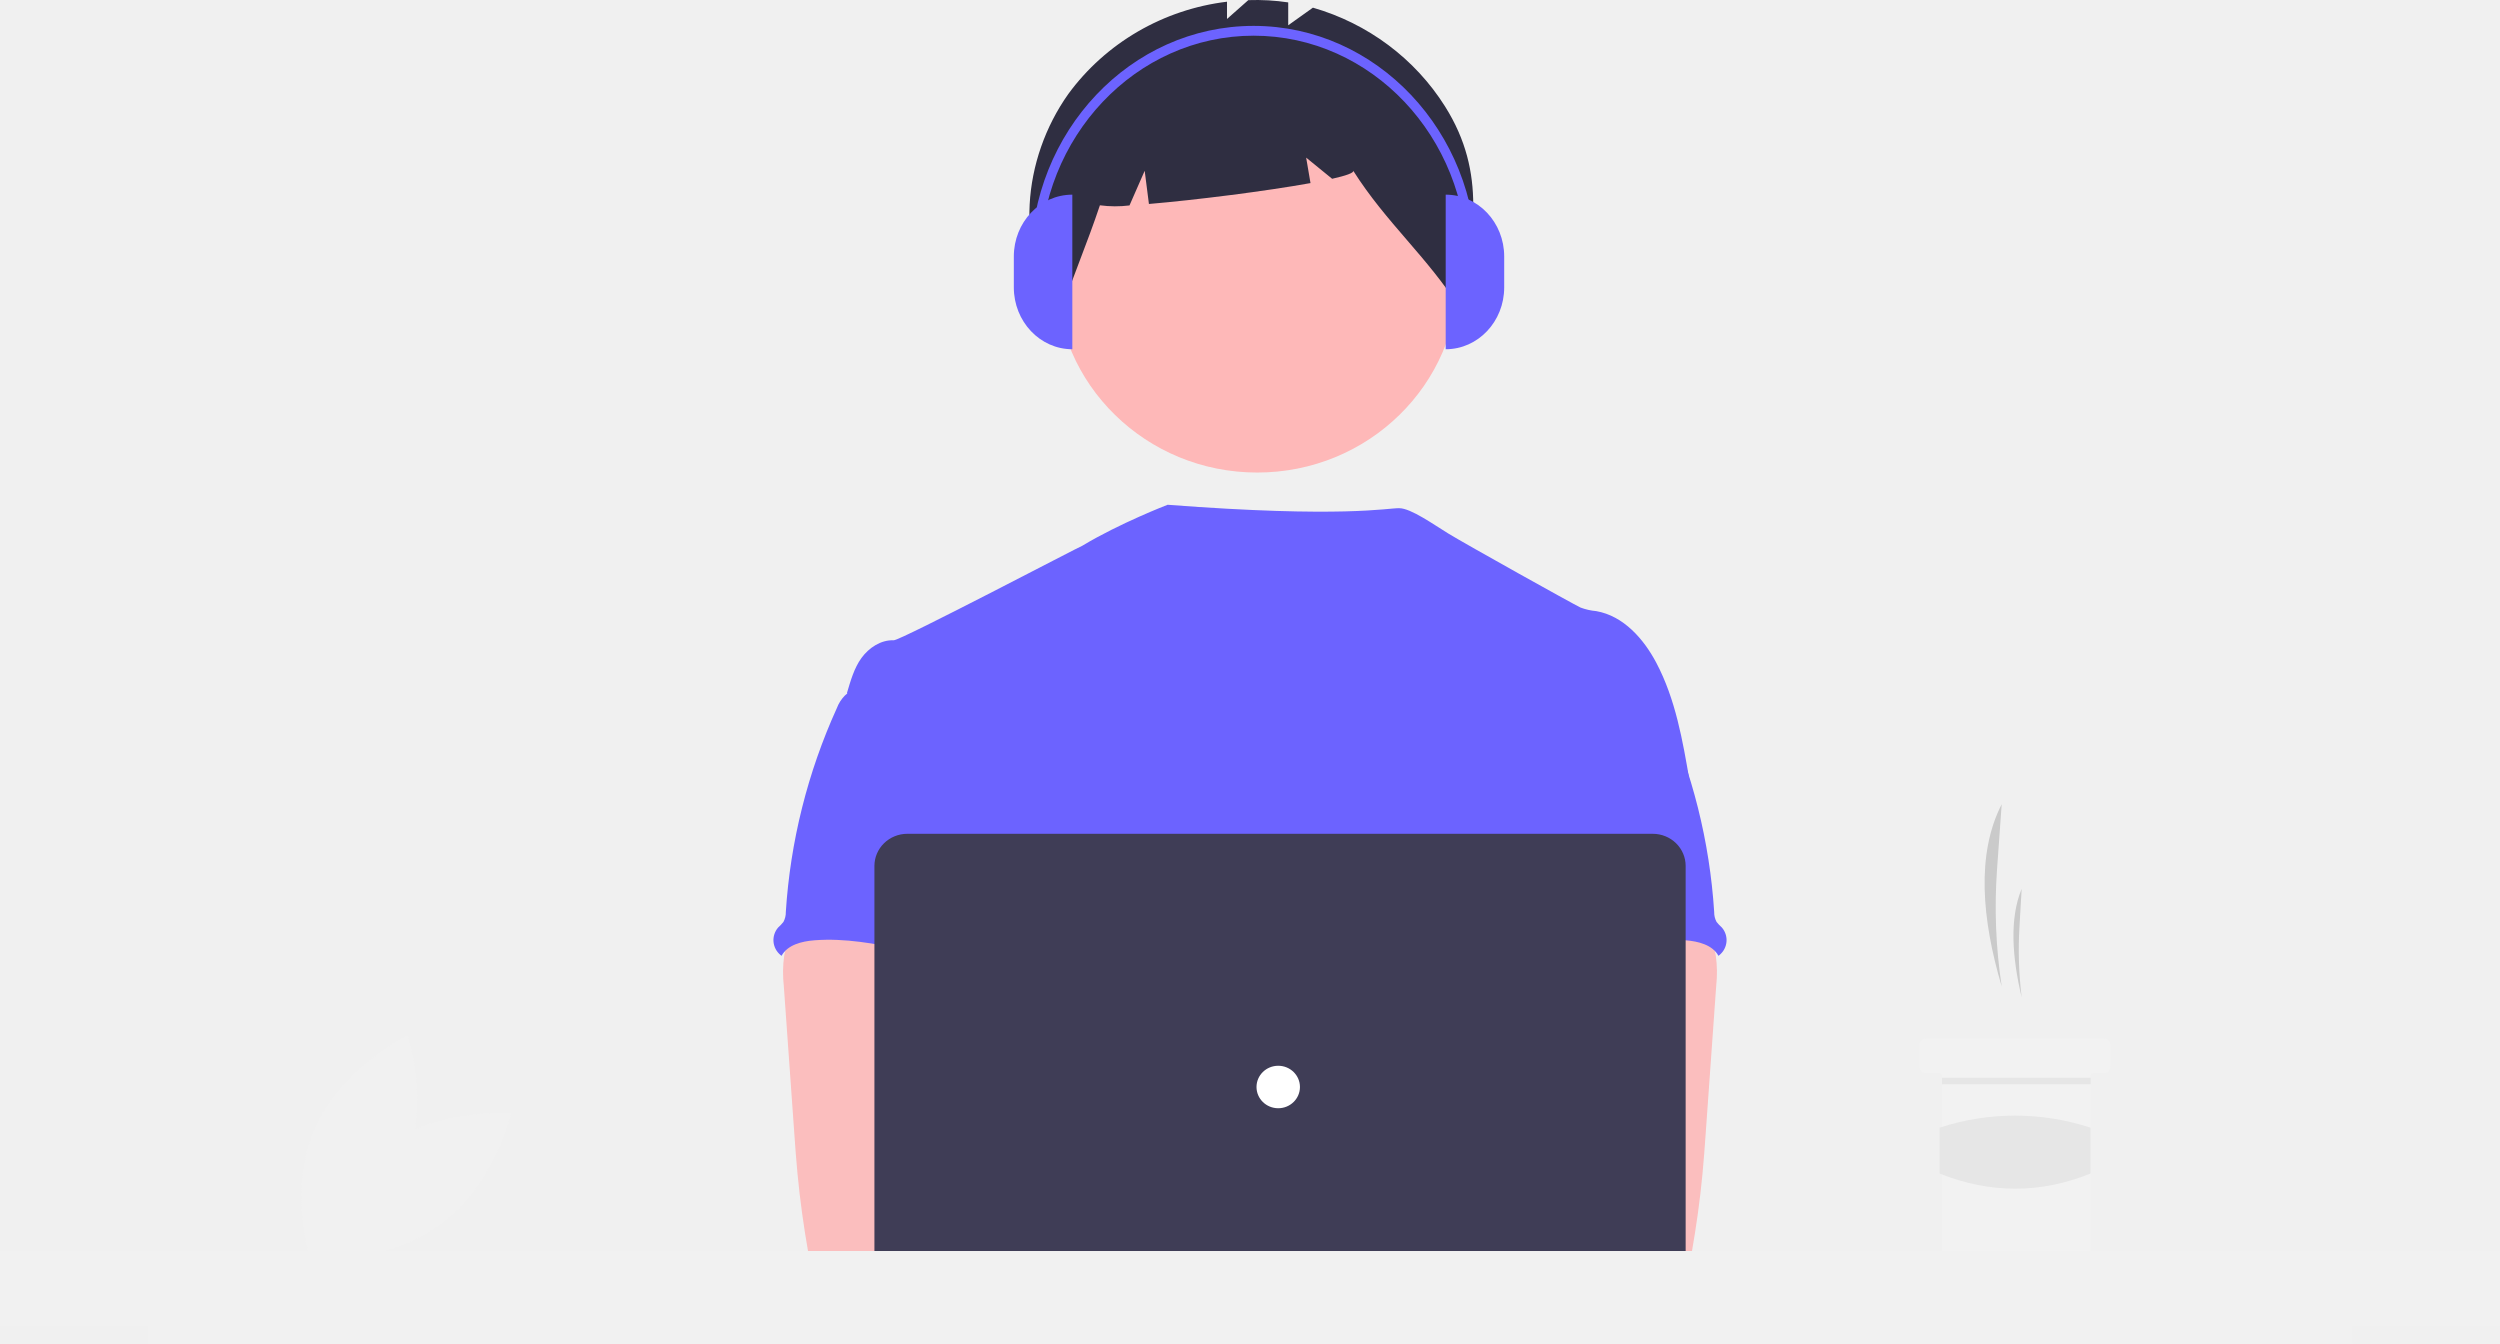
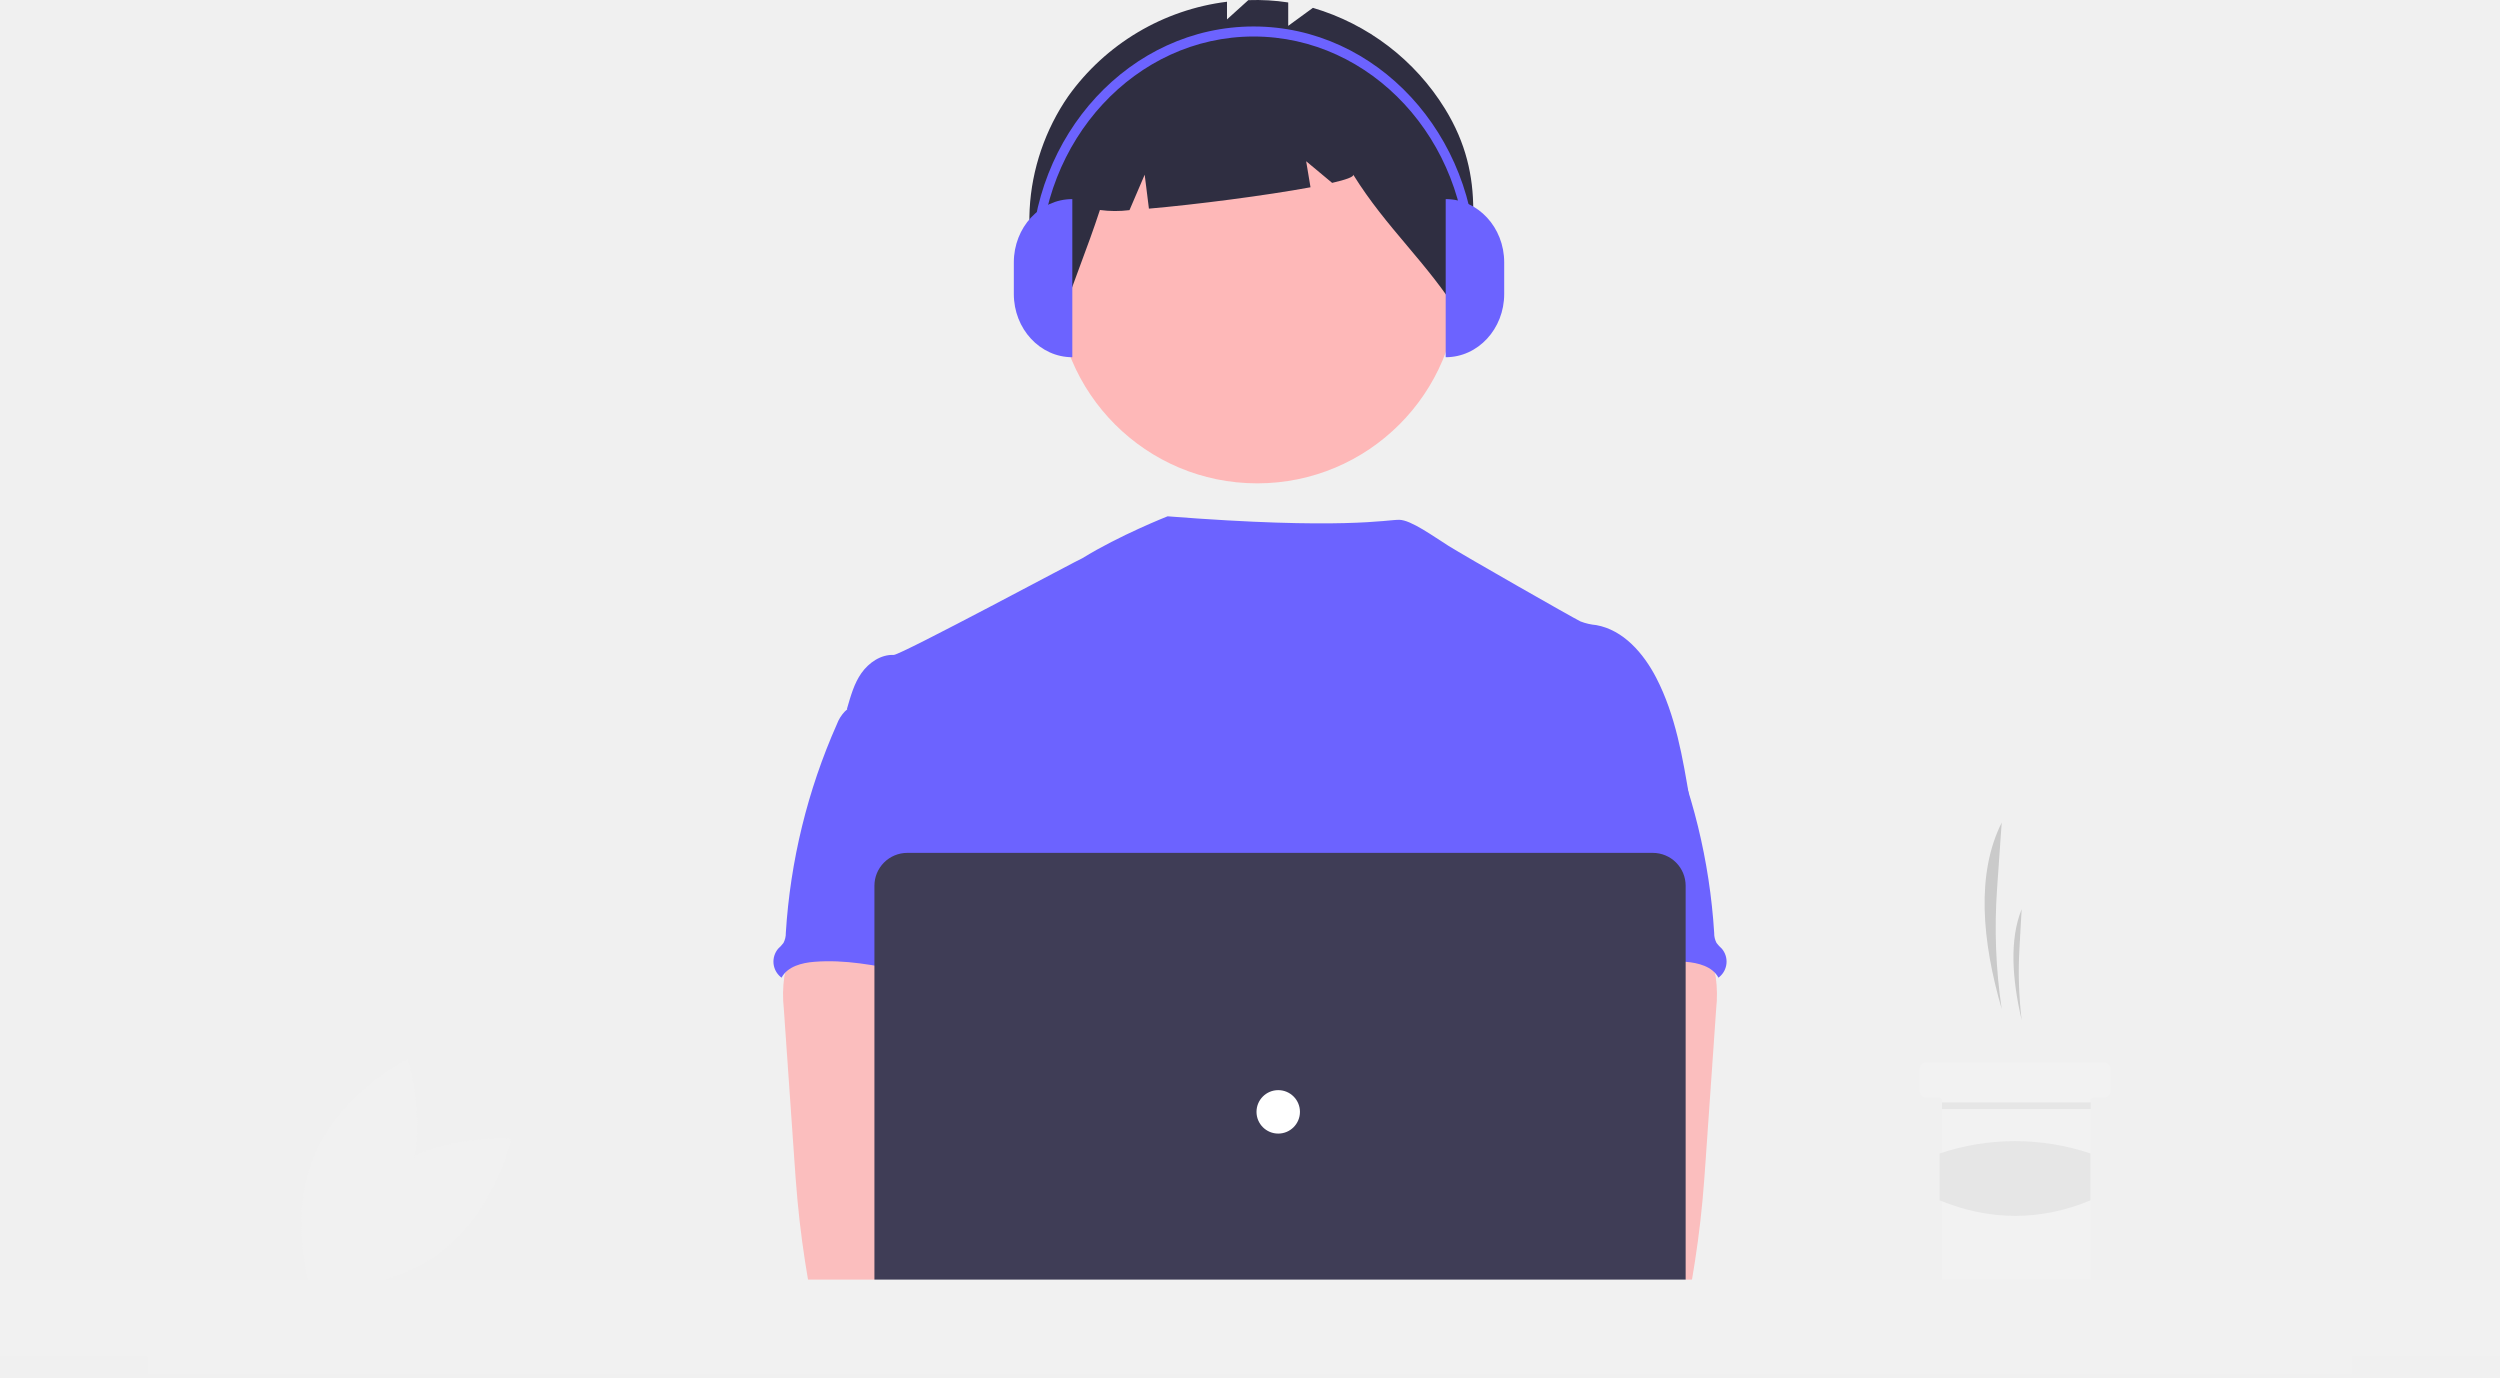
- <svg xmlns="http://www.w3.org/2000/svg" width="521" height="280" viewBox="0 0 521 280" fill="none">
-   <path d="M79.477 239.248C67.907 247.68 64.628 262.515 64.628 262.515C64.628 262.515 80.107 263.68 91.676 255.248C103.246 246.817 106.524 231.982 106.524 231.982C106.524 231.982 91.046 230.817 79.477 239.248Z" fill="#F1F1F1" />
-   <path d="M84.296 243.207C78.735 256.225 64.81 262.934 64.81 262.934C64.81 262.934 59.899 248.535 65.46 235.517C71.02 222.499 84.945 215.791 84.945 215.791C84.945 215.791 89.856 230.189 84.296 243.207Z" fill="#F1F1F1" />
-   <path d="M417.155 205.573C415.925 197.478 415.601 189.276 416.186 181.112L417.155 167.601C411.818 177.983 413.024 191.647 417.155 205.573V205.573Z" fill="#CACACA" />
-   <path d="M421.316 207.834C420.724 203.003 420.568 198.131 420.85 193.273L421.316 185.231C418.748 191.411 419.329 199.544 421.316 207.834Z" fill="#CACACA" />
-   <path d="M439.814 217.78V222.3C439.812 222.66 439.665 223.003 439.406 223.257C439.146 223.511 438.794 223.655 438.427 223.657H436.115C436.054 223.656 435.994 223.668 435.938 223.691C435.881 223.713 435.83 223.746 435.787 223.788C435.744 223.831 435.71 223.88 435.687 223.935C435.664 223.99 435.652 224.049 435.652 224.109V261.177C435.651 261.536 435.504 261.88 435.244 262.134C434.984 262.388 434.633 262.531 434.265 262.533H406.059C405.692 262.533 405.339 262.39 405.079 262.136C404.819 261.881 404.673 261.536 404.672 261.177V224.109C404.672 223.989 404.623 223.874 404.536 223.789C404.45 223.705 404.332 223.657 404.21 223.657H401.436C401.068 223.656 400.715 223.513 400.455 223.259C400.195 223.005 400.049 222.66 400.048 222.3V217.78C400.048 217.602 400.084 217.425 400.153 217.261C400.223 217.096 400.325 216.946 400.454 216.82C400.583 216.694 400.736 216.595 400.904 216.526C401.073 216.458 401.253 216.423 401.436 216.424H438.427C438.794 216.425 439.147 216.568 439.407 216.822C439.666 217.076 439.813 217.421 439.814 217.78Z" fill="#F2F2F2" />
-   <path d="M435.694 224.606H404.714V225.962H435.694V224.606Z" fill="#E6E6E6" />
-   <path d="M435.652 244.562C425.286 248.756 414.806 248.802 404.21 244.562V235.007C414.411 231.658 425.452 231.658 435.652 235.007V244.562Z" fill="#E6E6E6" />
-   <path d="M262.005 98.479C285.147 98.479 303.907 80.138 303.907 57.513C303.907 34.889 285.147 16.548 262.005 16.548C238.862 16.548 220.102 34.889 220.102 57.513C220.102 80.138 238.862 98.479 262.005 98.479Z" fill="#FEB8B8" />
-   <path d="M301.142 22.172C294.877 12.226 285.071 4.897 273.611 1.597L268.466 5.267V0.501C265.714 0.09 262.928 -0.069 260.146 0.027L255.708 3.953V0.354C249.136 1.152 242.806 3.273 237.115 6.582C231.424 9.892 226.496 14.318 222.642 19.582C213.004 33.166 211.377 52.064 220.856 65.757C223.458 57.938 226.617 50.602 229.22 42.784C231.265 43.057 233.338 43.067 235.386 42.814L238.552 35.591L239.436 42.508C249.25 41.672 263.805 39.837 273.108 38.156L272.203 32.849L277.616 37.258C280.466 36.617 282.158 36.035 282.018 35.59C288.937 46.495 297.405 53.46 304.323 64.365C306.951 48.989 309.976 36.203 301.142 22.172Z" fill="#2F2E41" />
-   <path d="M352.125 162.858C350.684 154.383 349.198 145.746 345.169 138.111C342.521 133.11 338.318 128.345 332.652 127.356C331.536 127.259 330.439 127.011 329.393 126.618C327.732 125.837 305.422 113.385 301.876 111.216C298.831 109.355 294.025 105.908 291.601 105.908C289.163 105.855 279.814 107.982 243.325 105.194C243.325 105.194 233.301 109.056 225.545 113.74C225.428 113.665 187.673 133.485 186.254 133.433C183.568 133.323 181.071 135.004 179.531 137.121C177.992 139.239 177.27 141.86 176.514 144.394C184.76 162.348 192.305 180.325 200.552 198.278C200.938 198.954 201.143 199.715 201.148 200.49C200.982 201.293 200.632 202.05 200.122 202.701C196.078 209.052 196.207 217.041 196.648 224.505C197.091 231.97 197.637 239.855 194.225 246.546C193.297 248.383 192.09 250.064 191.207 251.901C189.14 256.062 188.393 269.369 189.6 273.839L340.879 278.076C337.626 269.335 352.125 162.858 352.125 162.858Z" fill="#6C63FF" />
-   <path d="M163.437 199.074C163.135 201.209 163.105 203.372 163.347 205.514L165.515 235.956C165.718 238.825 165.919 241.687 166.194 244.55C166.715 250.104 167.492 255.614 168.456 261.116C168.478 261.898 168.816 262.638 169.396 263.176C169.976 263.714 170.75 264.005 171.549 263.986C181.094 265.96 190.955 265.881 200.696 265.343C215.56 264.532 253.587 262.998 255.91 260.047C258.234 257.096 256.88 252.324 253.85 249.938C250.821 247.552 200.638 241.736 200.638 241.736C201.129 237.937 202.608 234.359 204.011 230.752C206.531 224.355 208.885 217.748 208.931 210.895C208.976 204.043 206.335 196.838 200.593 192.912C195.87 189.689 189.788 189.091 184.033 189.224C179.845 189.341 172.609 188.36 168.784 189.961C165.757 191.264 164.003 196.177 163.437 199.074Z" fill="#FBBEBE" />
-   <path d="M176.077 144.941C175.342 145.693 174.772 146.584 174.403 147.56C168.304 160.997 164.701 175.389 163.764 190.062C163.781 190.777 163.612 191.485 163.274 192.12C162.941 192.542 162.569 192.934 162.165 193.292C161.812 193.701 161.545 194.174 161.379 194.683C161.214 195.193 161.152 195.729 161.198 196.262C161.245 196.795 161.398 197.314 161.649 197.789C161.9 198.264 162.245 198.686 162.663 199.03C162.732 199.087 162.802 199.141 162.874 199.194C164.119 196.903 167.099 196.155 169.748 195.956C182.431 194.975 194.819 200.743 207.54 200.308C206.643 197.276 205.352 194.363 204.62 191.294C201.383 177.67 209.456 162.837 204.507 149.714C203.518 147.088 201.866 144.506 199.263 143.356C198.186 142.931 197.058 142.639 195.906 142.487C192.692 141.919 186.293 139.492 183.185 140.466C182.038 140.828 181.586 141.882 180.635 142.519C179.191 143.421 177.274 143.753 176.077 144.941Z" fill="#6C63FF" />
-   <path d="M352.216 189.961C348.391 188.36 341.155 189.341 336.967 189.224C331.212 189.091 325.13 189.689 320.407 192.912C314.665 196.838 312.024 204.043 312.069 210.895C312.115 217.748 314.469 224.355 316.989 230.752C318.392 234.359 319.871 237.937 320.362 241.736C320.362 241.736 270.179 247.552 267.15 249.938C264.12 252.324 262.766 257.096 265.09 260.047C267.413 262.998 339.906 265.96 349.451 263.986C350.25 264.005 351.024 263.714 351.604 263.176C352.184 262.638 352.522 261.898 352.544 261.116C353.508 255.614 354.285 250.104 354.806 244.55C355.081 241.687 355.282 238.825 355.485 235.956L357.653 205.514C357.895 203.372 357.865 201.209 357.563 199.074C356.997 196.177 355.243 191.264 352.216 189.961Z" fill="#FBBEBE" />
-   <path d="M340.365 142.519C339.414 141.882 338.962 140.828 337.815 140.466C334.707 139.492 328.308 141.919 325.094 142.487C323.942 142.639 322.814 142.931 321.737 143.356C319.134 144.506 317.482 147.088 316.493 149.714C311.544 162.837 319.617 177.67 316.38 191.294C315.648 194.363 314.357 197.276 313.46 200.308C326.181 200.743 338.569 194.975 351.252 195.956C353.901 196.155 356.881 196.903 358.126 199.194C358.198 199.141 358.268 199.087 358.337 199.03C358.755 198.686 359.1 198.264 359.351 197.789C359.602 197.314 359.755 196.795 359.802 196.262C359.848 195.73 359.786 195.193 359.621 194.683C359.455 194.174 359.188 193.701 358.835 193.292C358.431 192.934 358.06 192.542 357.726 192.12C357.388 191.485 357.219 190.777 357.236 190.062C356.299 175.389 352.696 160.997 346.597 147.56C346.228 146.584 345.658 145.693 344.923 144.941C343.726 143.753 341.809 143.421 340.365 142.519Z" fill="#6C63FF" />
-   <path d="M249.594 265.439C255.84 265.439 260.904 260.489 260.904 254.383C260.904 248.276 255.84 243.326 249.594 243.326C243.348 243.326 238.285 248.276 238.285 254.383C238.285 260.489 243.348 265.439 249.594 265.439Z" fill="#FBBEBE" />
-   <path d="M274.637 265.439C280.883 265.439 285.946 260.489 285.946 254.383C285.946 248.276 280.883 243.326 274.637 243.326C268.391 243.326 263.327 248.276 263.327 254.383C263.327 260.489 268.391 265.439 274.637 265.439Z" fill="#FBBEBE" />
-   <path d="M344.448 279.297H189.072C187.258 279.295 185.519 278.59 184.236 277.336C182.953 276.082 182.232 274.382 182.229 272.608V180.454C182.232 178.68 182.953 176.98 184.236 175.726C185.519 174.472 187.258 173.767 189.072 173.765H344.448C346.262 173.767 348.001 174.472 349.284 175.726C350.567 176.98 351.288 178.68 351.29 180.454V272.608C351.288 274.382 350.567 276.082 349.284 277.336C348.001 278.59 346.262 279.295 344.448 279.297Z" fill="#3F3D56" />
-   <path d="M266.383 230.957C268.883 230.957 270.91 228.975 270.91 226.531C270.91 224.087 268.883 222.105 266.383 222.105C263.883 222.105 261.856 224.087 261.856 226.531C261.856 228.975 263.883 230.957 266.383 230.957Z" fill="white" />
-   <path d="M521 260.71H0V276.362H30.817V280H490.195V276.362H521V260.71Z" fill="#F1F1F1" />
-   <path d="M223.472 72.782C216.74 72.782 211.281 67.013 211.281 59.895V53.452C211.281 46.335 216.739 40.566 223.472 40.566V72.782H223.472Z" fill="#6C63FF" />
-   <path d="M301.284 40.566C308.017 40.566 313.475 46.335 313.475 53.452V59.895C313.475 67.013 308.017 72.782 301.284 72.782V40.566Z" fill="#6C63FF" />
-   <path d="M307.672 54.465H305.738C305.738 28.534 285.781 7.438 261.25 7.438C236.719 7.438 216.762 28.534 216.762 54.465H214.828C214.828 27.407 235.652 5.394 261.25 5.394C286.847 5.394 307.672 27.407 307.672 54.465Z" fill="#6C63FF" />
+ <svg xmlns="http://www.w3.org/2000/svg" width="421" height="232" viewBox="0 0 421 232" fill="none">
+   <g clip-path="url(#clip0)">
+     <path d="M64.222 197.749C54.873 204.718 52.224 216.98 52.224 216.98C52.224 216.98 64.731 217.942 74.08 210.973C83.429 204.004 86.078 191.743 86.078 191.743C86.078 191.743 73.571 190.78 64.222 197.749Z" fill="#F1F1F1" />
+     <path d="M68.116 201.021C63.623 211.781 52.37 217.326 52.37 217.326C52.37 217.326 48.402 205.425 52.895 194.665C57.388 183.905 68.641 178.36 68.641 178.36C68.641 178.36 72.609 190.261 68.116 201.021Z" fill="#F1F1F1" />
+     <path d="M337.087 169.915C336.093 163.224 335.831 156.445 336.304 149.697L337.087 138.529C332.774 147.11 333.749 158.404 337.087 169.915V169.915Z" fill="#CACACA" />
+     <path d="M340.449 171.783C339.971 167.791 339.845 163.763 340.073 159.749L340.449 153.101C338.375 158.209 338.843 164.931 340.449 171.783Z" fill="#CACACA" />
+     <path d="M355.397 180.004V183.741C355.395 184.037 355.277 184.322 355.067 184.532C354.857 184.741 354.573 184.86 354.276 184.862H352.408C352.358 184.861 352.31 184.871 352.264 184.89C352.219 184.908 352.178 184.936 352.143 184.971C352.108 185.005 352.081 185.047 352.062 185.092C352.043 185.137 352.034 185.186 352.034 185.235V215.874C352.032 216.171 351.914 216.455 351.704 216.665C351.494 216.875 351.21 216.993 350.913 216.995H328.121C327.824 216.994 327.539 216.876 327.329 216.666C327.118 216.456 327 216.171 327 215.874V185.235C327 185.136 326.96 185.041 326.89 184.971C326.82 184.901 326.725 184.862 326.626 184.862H324.385C324.087 184.861 323.802 184.743 323.592 184.533C323.382 184.323 323.264 184.038 323.264 183.741V180.004C323.263 179.857 323.292 179.711 323.349 179.575C323.405 179.439 323.487 179.315 323.592 179.211C323.696 179.107 323.819 179.024 323.955 178.968C324.091 178.912 324.237 178.883 324.385 178.883H354.276C354.573 178.884 354.857 179.003 355.067 179.213C355.277 179.423 355.396 179.707 355.397 180.004V180.004Z" fill="#F2F2F2" />
+     <path d="M352.068 185.646H327.034V186.767H352.068V185.646Z" fill="#E6E6E6" />
+     <path d="M352.034 202.14C343.657 205.607 335.189 205.645 326.626 202.14V194.244C334.869 191.475 343.791 191.475 352.034 194.244V202.14Z" fill="#E6E6E6" />
+     <path d="M211.716 81.397C230.416 81.397 245.576 66.238 245.576 47.537C245.576 28.837 230.416 13.677 211.716 13.677C193.015 13.677 177.856 28.837 177.856 47.537C177.856 66.238 193.015 81.397 211.716 81.397Z" fill="#FEB8B8" />
+     <path d="M243.341 18.326C238.279 10.105 230.355 4.048 221.094 1.32L216.937 4.353V0.414C214.713 0.074 212.462 -0.057 210.214 0.023L206.627 3.268V0.292C201.318 0.952 196.202 2.705 191.603 5.44C187.005 8.176 183.023 11.834 179.908 16.185C172.12 27.413 170.805 43.033 178.466 54.351C180.568 47.889 183.12 41.825 185.224 35.363C186.876 35.588 188.552 35.596 190.206 35.387L192.765 29.418L193.479 35.135C201.409 34.444 213.171 32.927 220.688 31.537L219.957 27.151L224.331 30.796C226.634 30.266 228.001 29.785 227.888 29.417C233.479 38.431 240.322 44.187 245.912 53.201C248.035 40.491 250.479 29.924 243.341 18.326Z" fill="#2F2E41" />
+     <path d="M284.539 134.609C283.375 127.604 282.174 120.465 278.918 114.155C276.778 110.021 273.382 106.082 268.803 105.265C267.901 105.185 267.015 104.98 266.169 104.655C264.828 104.009 246.8 93.718 243.934 91.925C241.474 90.386 237.59 87.537 235.632 87.537C233.662 87.494 226.107 89.252 196.622 86.947C196.622 86.947 188.522 90.14 182.254 94.011C182.159 93.949 151.651 110.331 150.505 110.288C148.334 110.197 146.317 111.587 145.072 113.337C143.828 115.087 143.245 117.253 142.634 119.348C149.297 134.187 155.394 149.046 162.058 163.885C162.37 164.444 162.536 165.073 162.54 165.713C162.406 166.377 162.123 167.002 161.711 167.541C158.443 172.79 158.547 179.393 158.904 185.563C159.261 191.733 159.703 198.25 156.946 203.781C156.196 205.299 155.22 206.689 154.507 208.207C152.837 211.646 152.233 222.645 153.209 226.339L275.451 229.841C272.822 222.616 284.539 134.609 284.539 134.609Z" fill="#6C63FF" />
+     <path d="M132.067 164.543C131.823 166.308 131.799 168.096 131.994 169.866L133.746 195.028C133.911 197.399 134.073 199.765 134.295 202.13C134.716 206.721 135.344 211.276 136.123 215.824C136.141 216.469 136.414 217.082 136.882 217.526C137.351 217.971 137.977 218.212 138.622 218.195C146.335 219.827 154.303 219.762 162.174 219.317C174.185 218.647 204.914 217.379 206.791 214.94C208.669 212.501 207.575 208.556 205.127 206.584C202.679 204.612 162.128 199.805 162.128 199.805C162.524 196.665 163.72 193.708 164.853 190.727C166.89 185.439 168.792 179.978 168.829 174.314C168.865 168.65 166.731 162.695 162.091 159.45C158.275 156.786 153.361 156.292 148.71 156.401C145.326 156.499 139.479 155.688 136.388 157.011C133.942 158.088 132.524 162.148 132.067 164.543Z" fill="#FBBEBE" />
+     <path d="M142.281 119.8C141.687 120.422 141.227 121.158 140.928 121.964C136 133.071 133.089 144.967 132.332 157.094C132.345 157.685 132.209 158.27 131.935 158.795C131.666 159.144 131.366 159.468 131.039 159.764C130.754 160.102 130.539 160.493 130.405 160.914C130.271 161.335 130.221 161.779 130.258 162.219C130.296 162.659 130.419 163.088 130.622 163.481C130.825 163.873 131.104 164.222 131.442 164.507C131.497 164.554 131.554 164.599 131.612 164.642C132.618 162.749 135.026 162.13 137.167 161.965C147.415 161.155 157.426 165.923 167.705 165.563C166.98 163.057 165.937 160.649 165.346 158.113C162.73 146.852 169.254 134.591 165.254 123.745C164.455 121.575 163.12 119.441 161.017 118.49C160.146 118.138 159.235 117.897 158.304 117.772C155.707 117.302 150.536 115.296 148.025 116.101C147.098 116.4 146.732 117.272 145.964 117.798C144.797 118.544 143.249 118.818 142.281 119.8Z" fill="#6C63FF" />
+     <path d="M284.612 157.011C281.521 155.688 275.674 156.498 272.29 156.401C267.639 156.292 262.725 156.786 258.908 159.45C254.269 162.695 252.135 168.65 252.171 174.314C252.208 179.978 254.11 185.439 256.147 190.727C257.28 193.708 258.476 196.665 258.872 199.805C258.872 199.805 218.321 204.612 215.873 206.584C213.425 208.556 212.331 212.501 214.209 214.94C216.086 217.379 274.665 219.827 282.378 218.195C283.023 218.212 283.649 217.971 284.118 217.526C284.586 217.082 284.859 216.469 284.877 215.824C285.656 211.276 286.284 206.721 286.705 202.131C286.927 199.765 287.089 197.399 287.254 195.028L289.006 169.866C289.201 168.096 289.177 166.308 288.933 164.543C288.476 162.148 287.058 158.088 284.612 157.011Z" fill="#FBBEBE" />
+     <path d="M275.036 117.798C274.268 117.272 273.902 116.4 272.975 116.101C270.464 115.296 265.293 117.302 262.696 117.772C261.765 117.897 260.854 118.138 259.983 118.49C257.88 119.441 256.545 121.575 255.746 123.745C251.746 134.591 258.27 146.852 255.654 158.113C255.063 160.649 254.02 163.057 253.295 165.563C263.574 165.923 273.585 161.155 283.833 161.965C285.974 162.13 288.382 162.749 289.388 164.642C289.446 164.599 289.503 164.554 289.558 164.507C289.896 164.222 290.175 163.873 290.378 163.481C290.581 163.088 290.704 162.659 290.742 162.219C290.779 161.779 290.73 161.335 290.596 160.914C290.462 160.493 290.246 160.102 289.961 159.764C289.634 159.468 289.334 159.144 289.065 158.795C288.791 158.27 288.655 157.685 288.668 157.094C287.911 144.967 285 133.071 280.072 121.964C279.773 121.158 279.313 120.422 278.719 119.8C277.751 118.818 276.203 118.544 275.036 117.798Z" fill="#6C63FF" />
+     <path d="M201.688 219.397C206.735 219.397 210.826 215.305 210.826 210.258C210.826 205.211 206.735 201.119 201.688 201.119C196.64 201.119 192.549 205.211 192.549 210.258C192.549 215.305 196.64 219.397 201.688 219.397Z" fill="#FBBEBE" />
+     <path d="M221.924 219.397C226.971 219.397 231.062 215.305 231.062 210.258C231.062 205.211 226.971 201.119 221.924 201.119C216.876 201.119 212.785 205.211 212.785 210.258C212.785 215.305 216.876 219.397 221.924 219.397Z" fill="#FBBEBE" />
+     <path d="M278.335 230.851H152.782C151.316 230.85 149.911 230.267 148.874 229.23C147.837 228.194 147.254 226.788 147.253 225.322V149.153C147.254 147.687 147.837 146.282 148.874 145.245C149.911 144.209 151.316 143.626 152.782 143.624H278.335C279.801 143.626 281.206 144.209 282.243 145.245C283.279 146.282 283.862 147.687 283.864 149.153V225.322C283.862 226.788 283.279 228.194 282.243 229.23C281.206 230.267 279.801 230.85 278.335 230.851Z" fill="#3F3D56" />
+     <path d="M215.254 190.896C217.274 190.896 218.912 189.258 218.912 187.238C218.912 185.217 217.274 183.579 215.254 183.579C213.234 183.579 211.596 185.217 211.596 187.238C211.596 189.258 213.234 190.896 215.254 190.896Z" fill="white" />
+     <path d="M421 215.487H0V228.425H24.902V231.432H396.108V228.425H421V215.487Z" fill="#F1F1F1" />
+     <path d="M180.579 60.157C175.139 60.157 170.728 55.389 170.728 49.506V44.181C170.728 38.298 175.139 33.529 180.579 33.529V60.157H180.579Z" fill="#6C63FF" />
+     <path d="M243.456 33.529C248.897 33.529 253.307 38.298 253.307 44.181V49.506C253.307 55.389 248.897 60.157 243.456 60.157V33.529Z" fill="#6C63FF" />
+     <path d="M248.618 45.017H247.055C247.055 23.585 230.928 6.148 211.106 6.148C191.284 6.148 175.157 23.585 175.157 45.017H173.594C173.594 22.653 190.422 4.458 211.106 4.458C231.79 4.458 248.618 22.653 248.618 45.017Z" fill="#6C63FF" />
+   </g>
+   <defs>
+     <clipPath id="clip0">
+       <rect width="421" height="231.432" fill="white" />
+     </clipPath>
+   </defs>
</svg>
